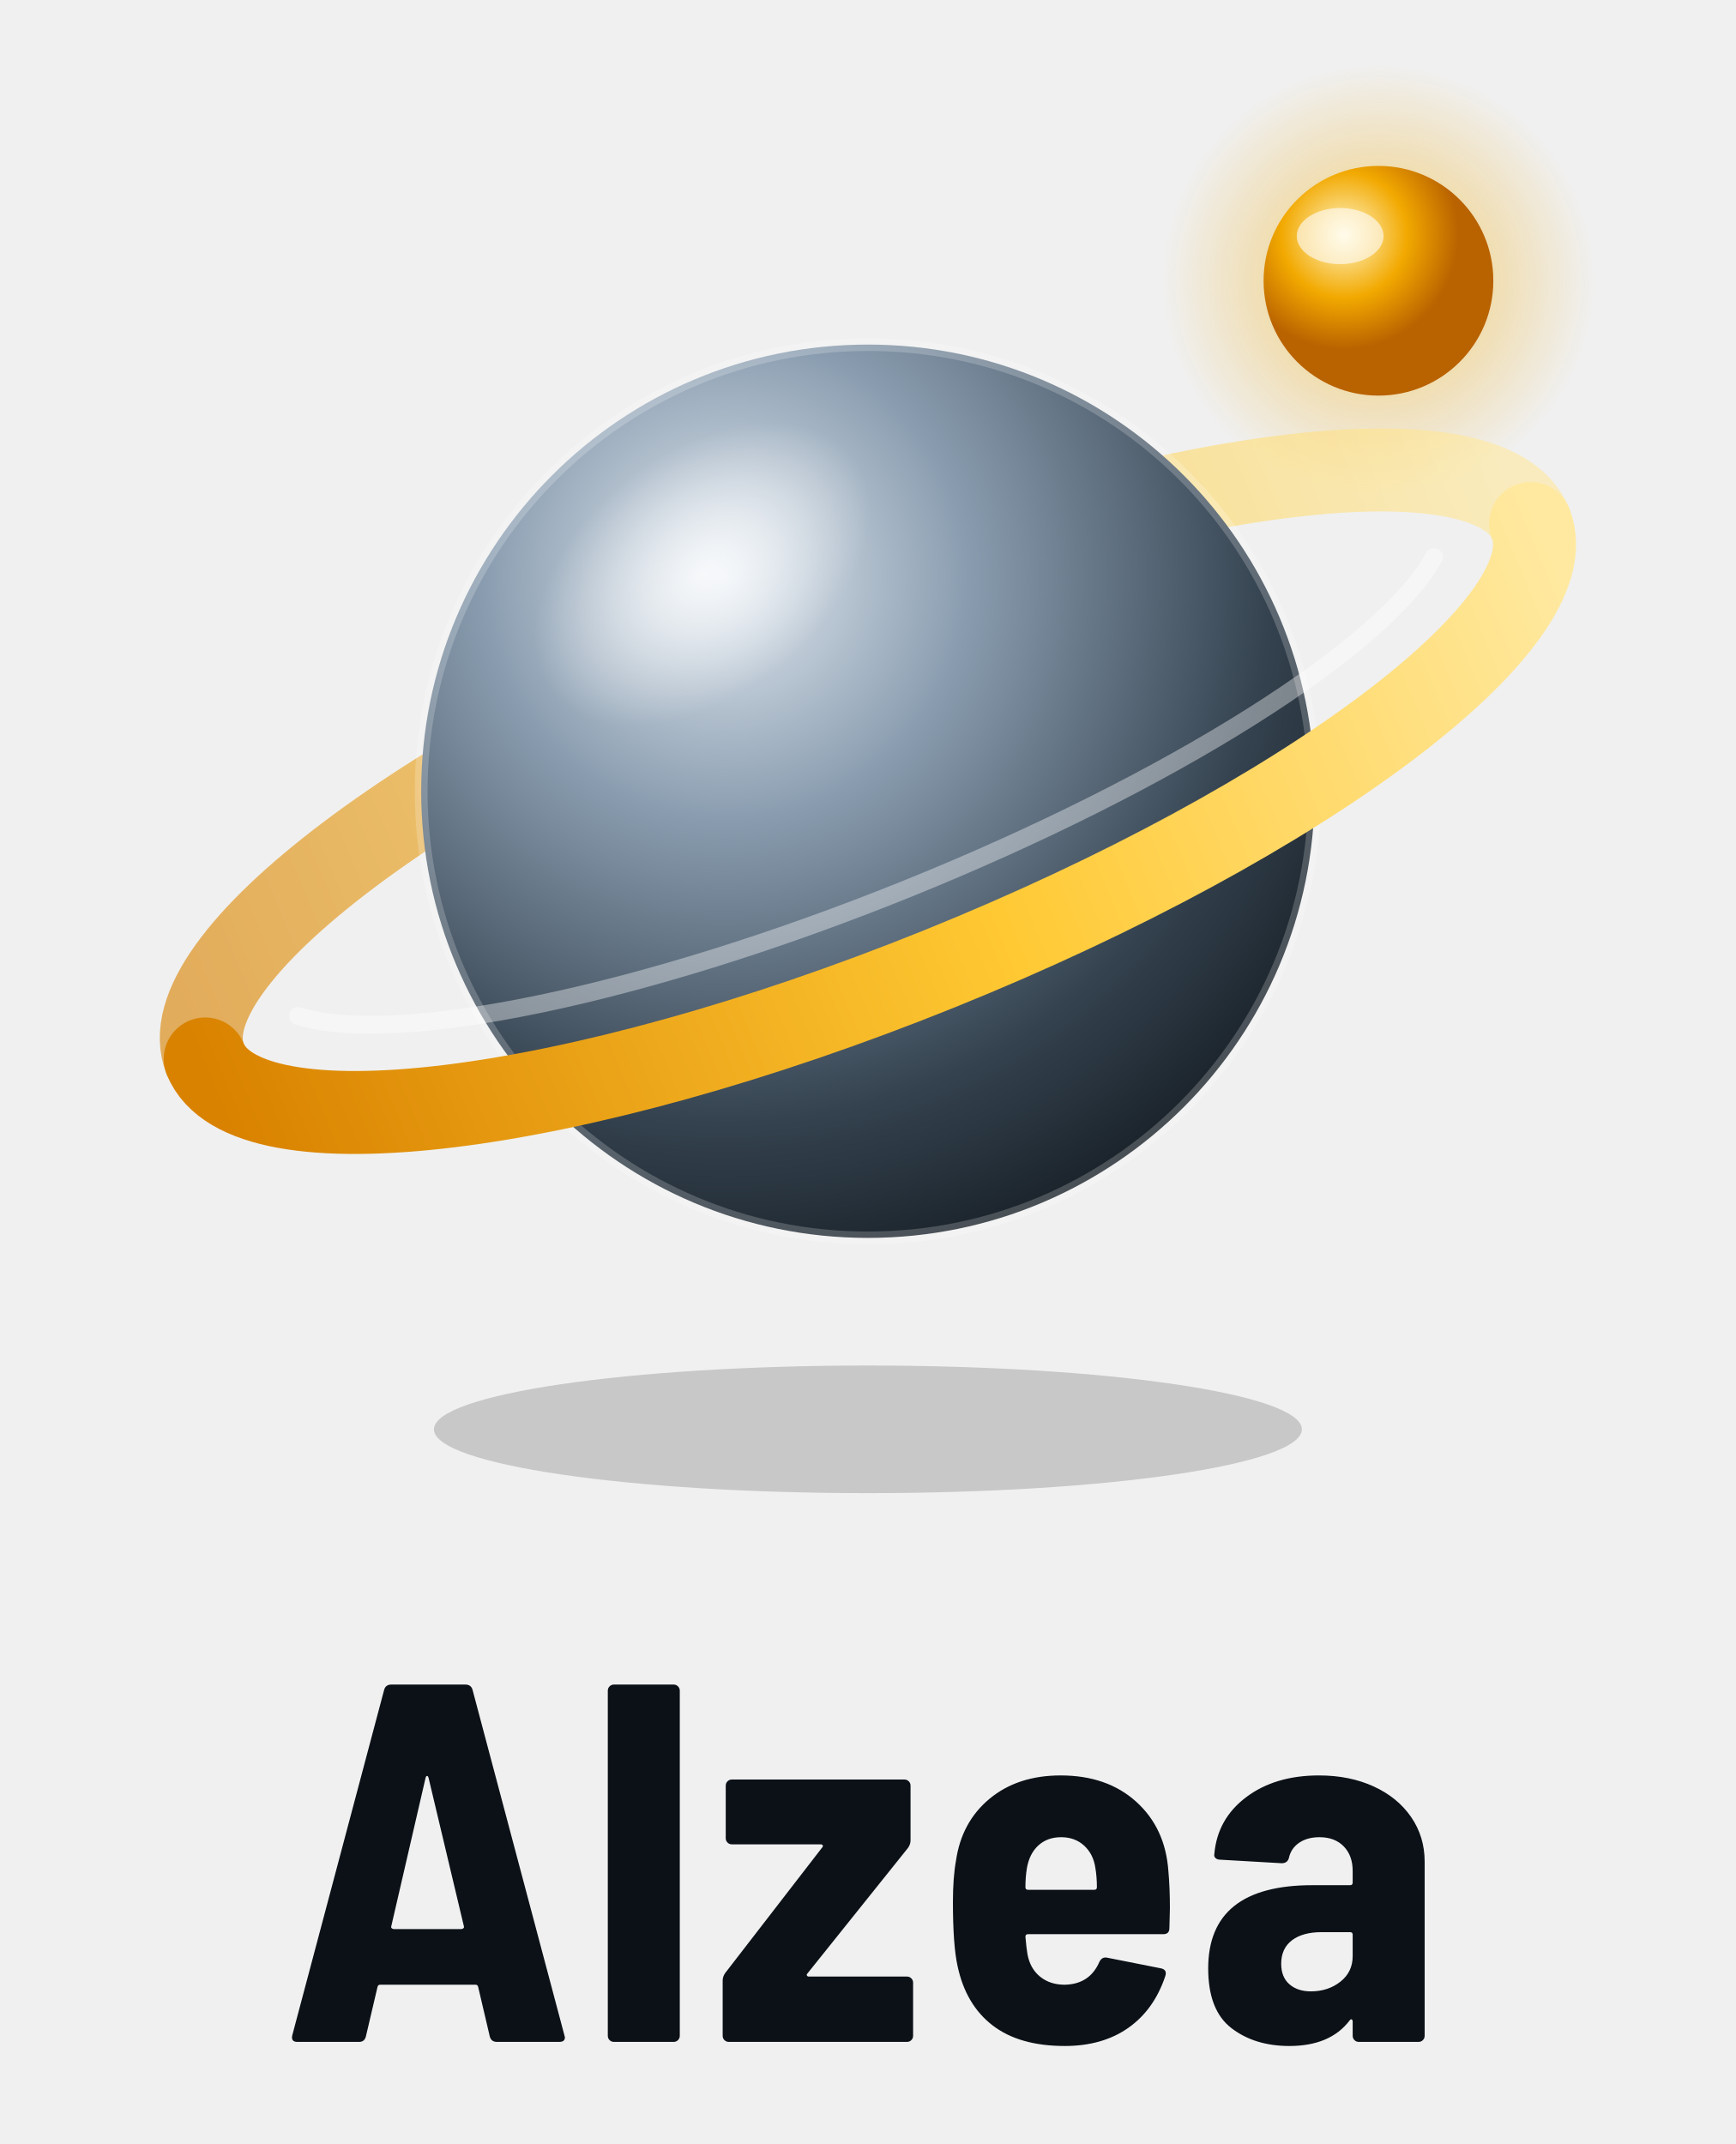
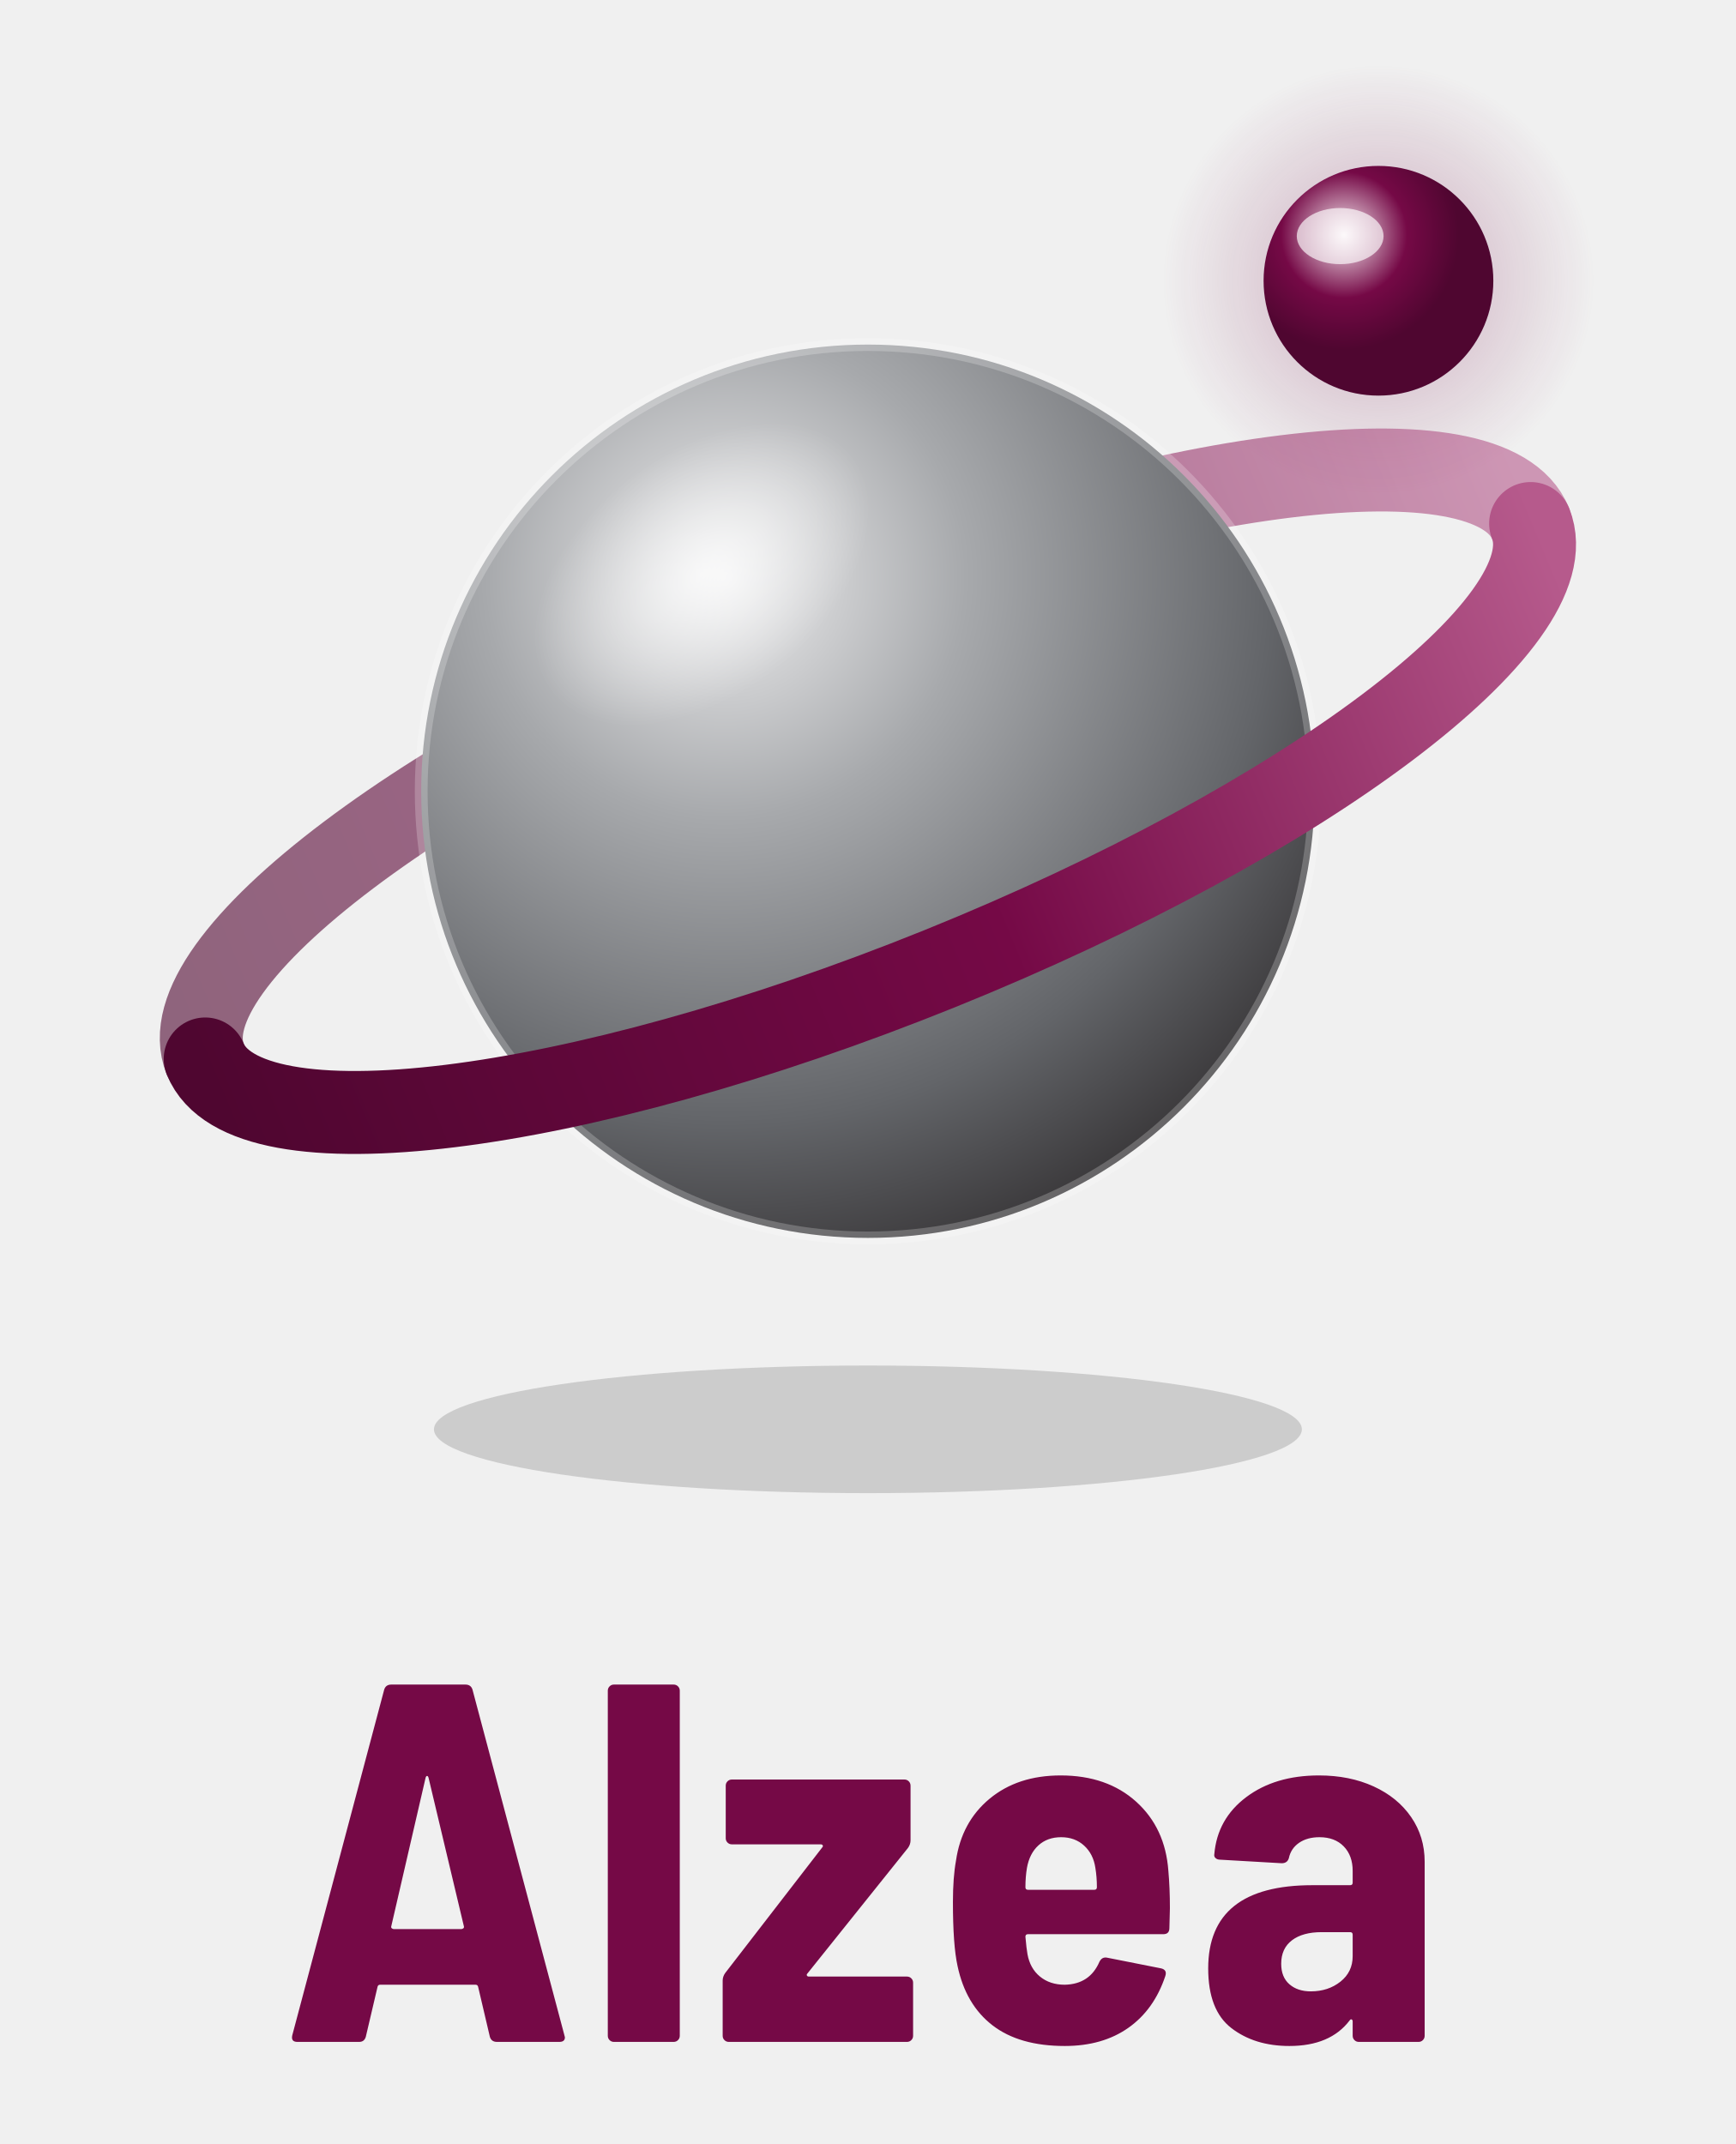
<svg xmlns="http://www.w3.org/2000/svg" viewBox="0 0 136 168.0" role="img" aria-label="Alzea">
  <defs>
    <radialGradient id="v-s" cx=".34" cy=".26" r=".9">
-       <stop offset="0" stop-color="#E3EAF1" />
-       <stop offset=".3" stop-color="#8A9DB0" />
-       <stop offset=".68" stop-color="#34424F" />
-       <stop offset="1" stop-color="#0B1014" />
+       <stop offset="0" stop-color="#EEEEEF" />
+       <stop offset=".3" stop-color="#A7A9AC" />
+       <stop offset=".68" stop-color="#636569" />
+       <stop offset="1" stop-color="#231F20" />
    </radialGradient>
-     <radialGradient id="v-h" cx=".5" cy=".5">
-       <stop offset="0" stop-color="#fff" stop-opacity=".75" />
+     <radialGradient id="v-h">
+       <stop offset="0" stop-color="#fff" stop-opacity="0.7" />
      <stop offset="1" stop-color="#fff" stop-opacity="0" />
    </radialGradient>
    <linearGradient id="v-r" x1="0" y1="0" x2="1" y2="0">
-       <stop offset="0" stop-color="#D98200" />
-       <stop offset=".55" stop-color="#FFC933" />
-       <stop offset="1" stop-color="#FFE9A0" />
+       <stop offset="0" stop-color="#4F0630" />
+       <stop offset=".55" stop-color="#750946" />
+       <stop offset="1" stop-color="#B65A8C" />
    </linearGradient>
    <radialGradient id="v-a" cx=".35" cy=".3">
-       <stop offset="0" stop-color="#FFF6CC" />
-       <stop offset=".55" stop-color="#F2A900" />
-       <stop offset="1" stop-color="#B96200" />
+       <stop offset="0" stop-color="#F7ECF1" />
+       <stop offset=".55" stop-color="#750946" />
+       <stop offset="1" stop-color="#4F0630" />
    </radialGradient>
    <radialGradient id="v-g">
-       <stop offset="0" stop-color="#F2A900" stop-opacity=".55" />
-       <stop offset="1" stop-color="#F2A900" stop-opacity="0" />
+       <stop offset="0" stop-color="#750946" stop-opacity="0.3" />
+       <stop offset="1" stop-color="#750946" stop-opacity="0" />
    </radialGradient>
  </defs>
  <g transform="translate(8.0 0)">
-     <ellipse cx="60" cy="112" rx="34" ry="5" fill="#000" opacity=".17" />
+     <ellipse cx="60" cy="112" rx="34" ry="5" fill="#000" opacity=".15" />
    <circle cx="100" cy="22" r="17" fill="url(#v-g)" />
    <g transform="rotate(-22 60 62)">
-       <path d="M4 62A56 15 0 0 1 116 62" fill="none" stroke="url(#v-r)" stroke-width="6.5" stroke-linecap="round" opacity=".62" />
+       <path d="M4 62A56 15 0 0 1 116 62" fill="none" stroke="url(#v-r)" stroke-width="6.5" stroke-linecap="round" opacity=".6" />
    </g>
-     <circle cx="60" cy="62" r="35" fill="url(#v-s)" stroke="rgba(255,255,255,.2)" stroke-width="1" />
+     <circle cx="60" cy="62" r="35" fill="url(#v-s)" stroke="rgba(255,255,255,.22)" stroke-width="1" />
    <ellipse cx="47" cy="45" rx="15" ry="9.5" transform="rotate(-38 47 45)" fill="url(#v-h)" />
    <g transform="rotate(-22 60 62)">
      <path d="M4 62A56 15 0 0 0 116 62" fill="none" stroke="url(#v-r)" stroke-width="6.5" stroke-linecap="round" />
-       <path d="M12 64A50 12 0 0 0 108 64" fill="none" stroke="#fff" stroke-opacity=".38" stroke-width="1.4" stroke-linecap="round" transform="translate(0 -2.4)" />
    </g>
    <circle cx="100" cy="22" r="9" fill="url(#v-a)" />
-     <ellipse cx="97" cy="18.5" rx="3.4" ry="2.2" fill="#fff" opacity=".6" />
+     <ellipse cx="97" cy="18.5" rx="3.4" ry="2.2" fill="#fff" opacity=".65" />
  </g>
-   <path d="M38.38 159.6 37.46 155.68Q37.42 155.52 37.26 155.52H29.78Q29.62 155.52 29.58 155.68L28.66 159.6Q28.54 160.0 28.14 160.0H23.3Q22.78 160.0 22.9 159.48L30.1 132.4Q30.22 132.0 30.66 132.0H36.46Q36.9 132.0 37.02 132.4L44.22 159.48L44.26 159.64Q44.26 160.0 43.82 160.0H38.94Q38.5 160.0 38.38 159.6ZM30.86 151.16H36.14Q36.22 151.16 36.3 151.1Q36.38 151.04 36.34 150.92L33.58 139.32Q33.54 139.16 33.46 139.16Q33.38 139.16 33.34 139.32L30.66 150.92Q30.62 151.04 30.7 151.1Q30.78 151.16 30.86 151.16ZM47.62 159.52V132.48Q47.62 132.28 47.76 132.14Q47.9 132.0 48.1 132.0H52.78Q52.98 132.0 53.12 132.14Q53.26 132.28 53.26 132.48V159.52Q53.26 159.72 53.12 159.86Q52.98 160.0 52.78 160.0H48.1Q47.9 160.0 47.76 159.86Q47.62 159.72 47.62 159.52ZM56.62 159.52V155.2Q56.62 154.88 56.82 154.6L64.42 144.76Q64.5 144.68 64.46 144.6Q64.42 144.52 64.3 144.52H57.34Q57.14 144.52 57.0 144.38Q56.86 144.24 56.86 144.04V139.92Q56.86 139.72 57.0 139.58Q57.14 139.44 57.34 139.44H70.86Q71.06 139.44 71.2 139.58Q71.34 139.72 71.34 139.92V144.2Q71.34 144.52 71.14 144.8L63.26 154.64Q63.18 154.72 63.22 154.8Q63.26 154.88 63.38 154.88H71.06Q71.26 154.88 71.4 155.02Q71.54 155.16 71.54 155.36V159.52Q71.54 159.72 71.4 159.86Q71.26 160.0 71.06 160.0H57.1Q56.9 160.0 56.76 159.86Q56.62 159.72 56.62 159.52ZM91.66 149.52 91.62 151.08Q91.62 151.56 91.14 151.56H80.54Q80.34 151.56 80.34 151.76Q80.42 152.68 80.5 153.12Q80.7 154.24 81.48 154.88Q82.26 155.52 83.42 155.52Q85.38 155.48 86.14 153.72Q86.34 153.32 86.74 153.4L90.98 154.24Q91.46 154.36 91.3 154.84Q90.42 157.48 88.4 158.9Q86.38 160.32 83.42 160.32Q79.86 160.32 77.76 158.7Q75.66 157.08 75.02 154.04Q74.66 152.4 74.66 149.04Q74.66 147.12 74.9 145.8Q75.34 142.76 77.54 140.94Q79.74 139.12 83.1 139.12Q86.74 139.12 89.02 141.18Q91.3 143.24 91.54 146.6Q91.66 147.92 91.66 149.52ZM80.46 146.36Q80.34 147.08 80.34 147.88Q80.34 148.08 80.54 148.08H85.74Q85.94 148.08 85.94 147.88Q85.94 147.08 85.82 146.36Q85.66 145.28 84.94 144.62Q84.22 143.96 83.14 143.96Q82.06 143.96 81.36 144.6Q80.66 145.24 80.46 146.36ZM111.62 145.88V159.52Q111.62 159.72 111.48 159.86Q111.34 160.0 111.14 160.0H106.46Q106.26 160.0 106.12 159.86Q105.98 159.72 105.98 159.52V158.4Q105.98 158.28 105.9 158.24Q105.82 158.2 105.74 158.32Q104.22 160.32 101.02 160.32Q98.3 160.32 96.48 158.92Q94.66 157.52 94.66 154.24Q94.66 147.72 102.82 147.72H105.78Q105.98 147.72 105.98 147.52V146.6Q105.98 145.4 105.28 144.68Q104.58 143.96 103.38 143.96Q102.42 143.96 101.78 144.4Q101.14 144.84 100.98 145.6Q100.86 146.0 100.42 146.0L95.58 145.72Q95.38 145.72 95.24 145.6Q95.1 145.48 95.14 145.28Q95.38 142.52 97.64 140.82Q99.9 139.12 103.34 139.12Q105.74 139.12 107.62 139.98Q109.5 140.84 110.56 142.38Q111.62 143.92 111.62 145.88ZM105.98 153.28V151.6Q105.98 151.4 105.78 151.4H103.54Q102.06 151.4 101.22 152.04Q100.38 152.68 100.38 153.88Q100.38 154.92 101.02 155.48Q101.66 156.04 102.7 156.04Q104.06 156.04 105.02 155.28Q105.98 154.52 105.98 153.28Z" fill="#0B1117" />
+   <path d="M38.38 159.6 37.46 155.68Q37.42 155.52 37.26 155.52H29.78Q29.62 155.52 29.58 155.68L28.66 159.6Q28.54 160.0 28.14 160.0H23.3Q22.78 160.0 22.9 159.48L30.1 132.4Q30.22 132.0 30.66 132.0H36.46Q36.9 132.0 37.02 132.4L44.22 159.48L44.26 159.64Q44.26 160.0 43.82 160.0H38.94Q38.5 160.0 38.38 159.6ZM30.86 151.16H36.14Q36.22 151.16 36.3 151.1Q36.38 151.04 36.34 150.92L33.58 139.32Q33.54 139.16 33.46 139.16Q33.38 139.16 33.34 139.32L30.66 150.92Q30.62 151.04 30.7 151.1Q30.78 151.16 30.86 151.16ZM47.62 159.52V132.48Q47.62 132.28 47.76 132.14Q47.9 132.0 48.1 132.0H52.78Q52.98 132.0 53.12 132.14Q53.26 132.28 53.26 132.48V159.52Q53.26 159.72 53.12 159.86Q52.98 160.0 52.78 160.0H48.1Q47.9 160.0 47.76 159.86Q47.62 159.72 47.62 159.52ZM56.62 159.52V155.2Q56.62 154.88 56.82 154.6L64.42 144.76Q64.5 144.68 64.46 144.6Q64.42 144.52 64.3 144.52H57.34Q57.14 144.52 57.0 144.38Q56.86 144.24 56.86 144.04V139.92Q56.86 139.72 57.0 139.58Q57.14 139.44 57.34 139.44H70.86Q71.06 139.44 71.2 139.58Q71.34 139.72 71.34 139.92V144.2Q71.34 144.52 71.14 144.8L63.26 154.64Q63.18 154.72 63.22 154.8Q63.26 154.88 63.38 154.88H71.06Q71.26 154.88 71.4 155.02Q71.54 155.16 71.54 155.36V159.52Q71.54 159.72 71.4 159.86Q71.26 160.0 71.06 160.0H57.1Q56.9 160.0 56.76 159.86Q56.62 159.72 56.62 159.52ZM91.66 149.52 91.62 151.08Q91.62 151.56 91.14 151.56H80.54Q80.34 151.56 80.34 151.76Q80.42 152.68 80.5 153.12Q80.7 154.24 81.48 154.88Q82.26 155.52 83.42 155.52Q85.38 155.48 86.14 153.72Q86.34 153.32 86.74 153.4L90.98 154.24Q91.46 154.36 91.3 154.84Q90.42 157.48 88.4 158.9Q86.38 160.32 83.42 160.32Q79.86 160.32 77.76 158.7Q75.66 157.08 75.02 154.04Q74.66 152.4 74.66 149.04Q74.66 147.12 74.9 145.8Q75.34 142.76 77.54 140.94Q79.74 139.12 83.1 139.12Q86.74 139.12 89.02 141.18Q91.3 143.24 91.54 146.6Q91.66 147.92 91.66 149.52ZM80.46 146.36Q80.34 147.08 80.34 147.88Q80.34 148.08 80.54 148.08H85.74Q85.94 148.08 85.94 147.88Q85.94 147.08 85.82 146.36Q85.66 145.28 84.94 144.62Q84.22 143.96 83.14 143.96Q82.06 143.96 81.36 144.6Q80.66 145.24 80.46 146.36ZM111.62 145.88V159.52Q111.62 159.72 111.48 159.86Q111.34 160.0 111.14 160.0H106.46Q106.26 160.0 106.12 159.86Q105.98 159.72 105.98 159.52V158.4Q105.98 158.28 105.9 158.24Q105.82 158.2 105.74 158.32Q104.22 160.32 101.02 160.32Q98.3 160.32 96.48 158.92Q94.66 157.52 94.66 154.24Q94.66 147.72 102.82 147.72H105.78Q105.98 147.72 105.98 147.52V146.6Q105.98 145.4 105.28 144.68Q104.58 143.96 103.38 143.96Q102.42 143.96 101.78 144.4Q101.14 144.84 100.98 145.6Q100.86 146.0 100.42 146.0L95.58 145.72Q95.38 145.72 95.24 145.6Q95.1 145.48 95.14 145.28Q95.38 142.52 97.64 140.82Q99.9 139.12 103.34 139.12Q105.74 139.12 107.62 139.98Q109.5 140.84 110.56 142.38Q111.62 143.92 111.62 145.88ZM105.98 153.28V151.6Q105.98 151.4 105.78 151.4H103.54Q102.06 151.4 101.22 152.04Q100.38 152.68 100.38 153.88Q100.38 154.92 101.02 155.48Q101.66 156.04 102.7 156.04Q104.06 156.04 105.02 155.28Q105.98 154.52 105.98 153.28Z" fill="#750946" />
</svg>
